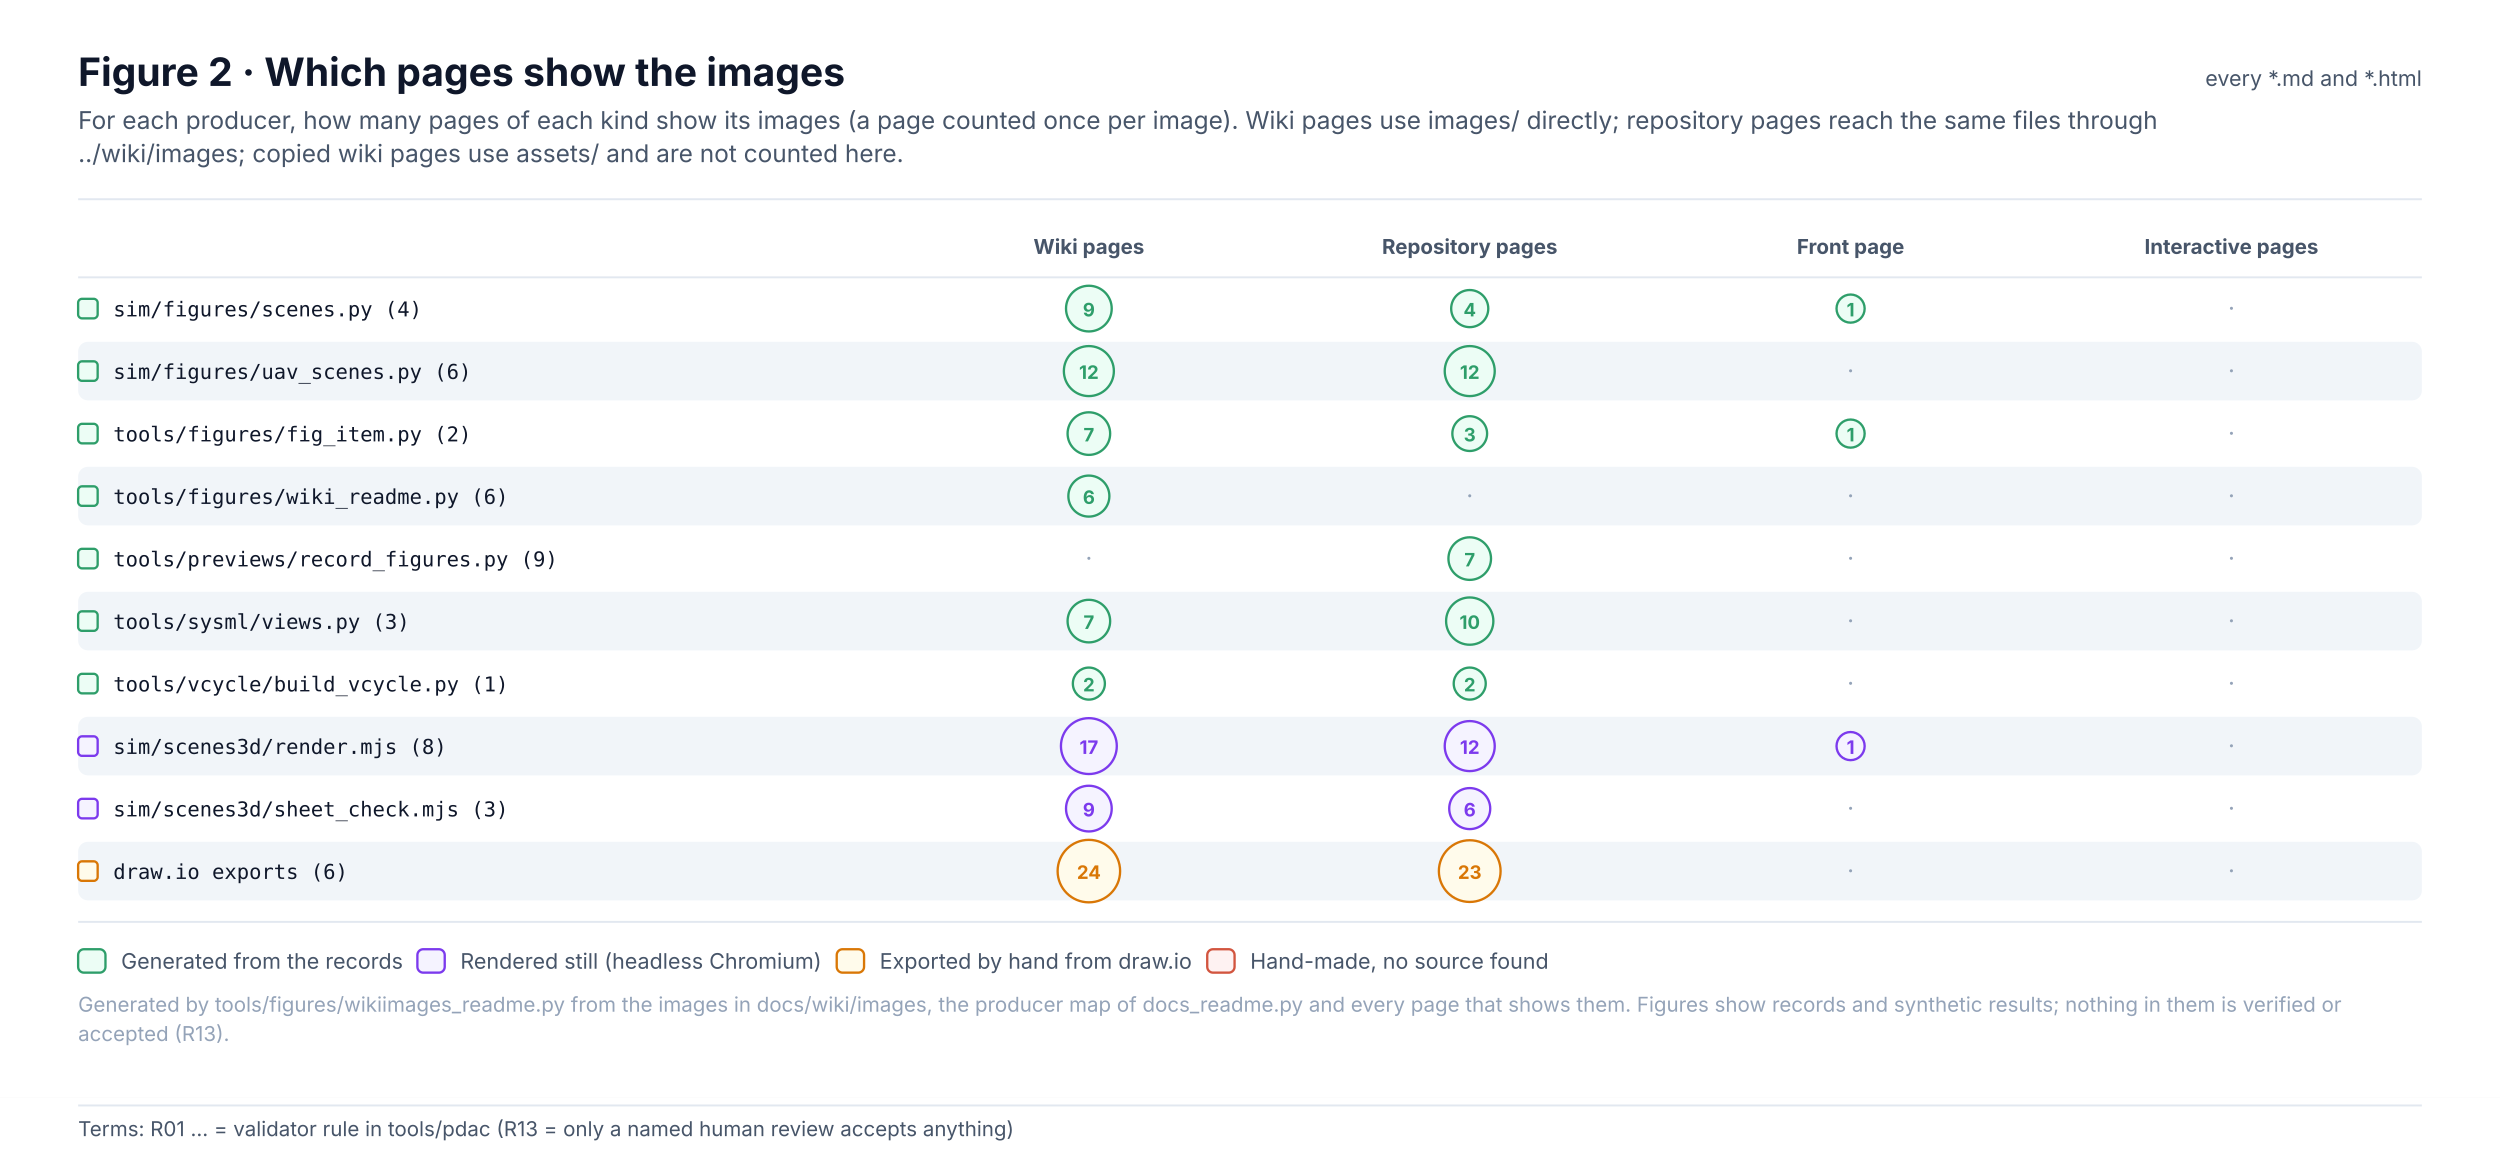
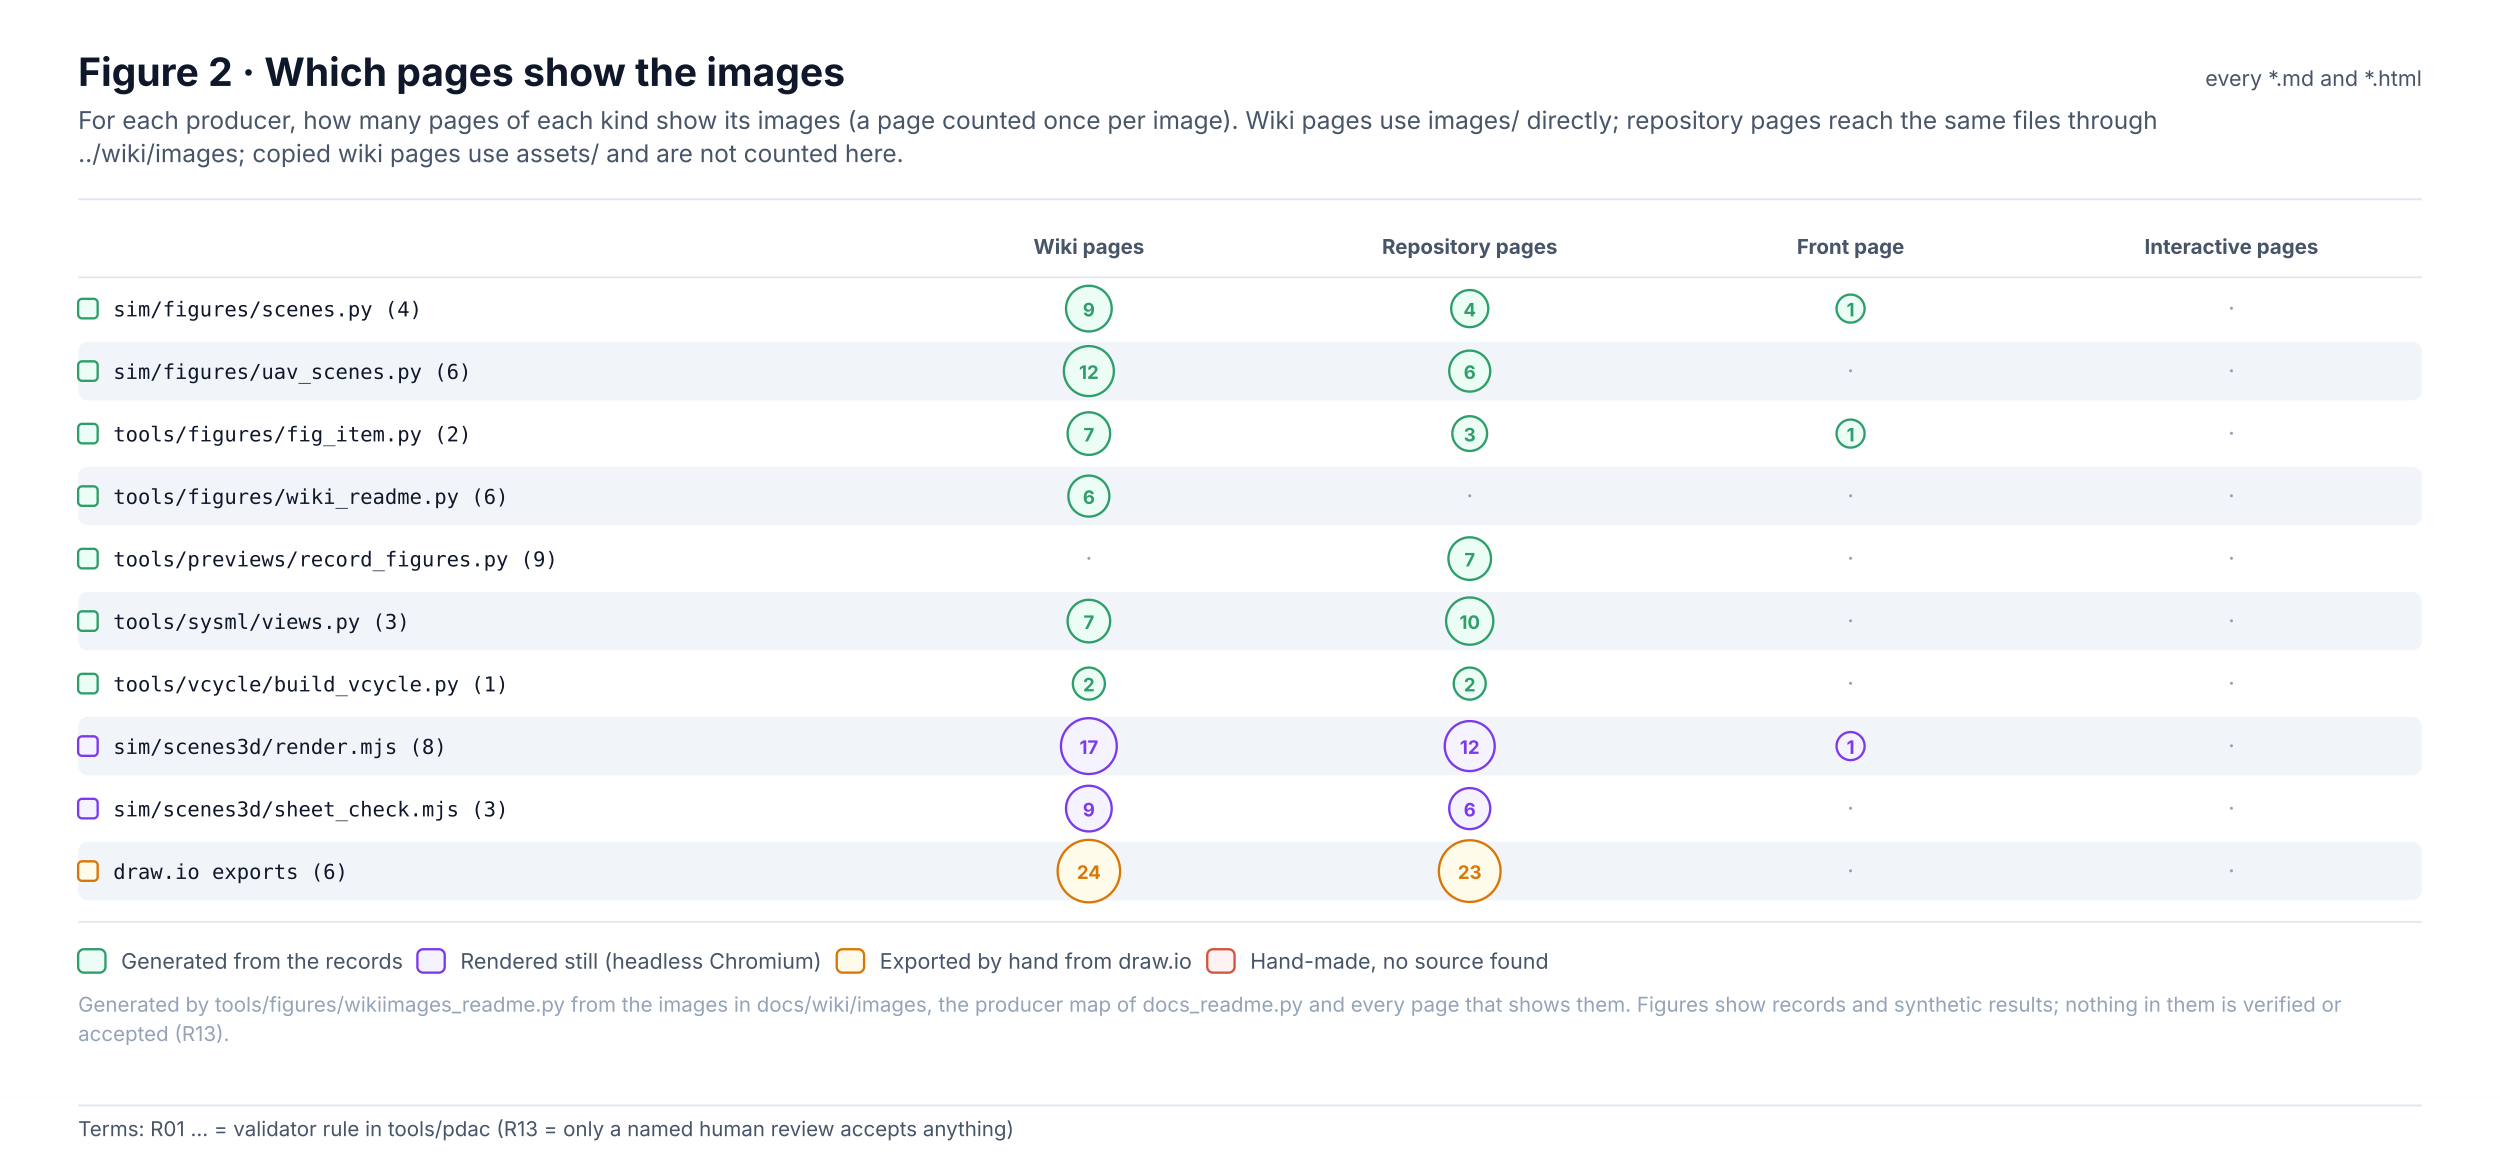
<svg xmlns="http://www.w3.org/2000/svg" width="1280" height="602.1" viewBox="0 0 1280 602.1" font-family="Inter, 'Segoe UI', Helvetica, Arial, sans-serif" role="img">
  <defs>
    <pattern id="hatch" patternUnits="userSpaceOnUse" width="6" height="6" patternTransform="rotate(45)">
      <rect width="6" height="6" fill="#F1F5F9" />
      <line x1="0" y1="0" x2="0" y2="6" stroke="#E2E8F0" stroke-width="2" />
    </pattern>
    <marker id="arr-ink" viewBox="0 0 10 10" refX="9" refY="5" markerWidth="7" markerHeight="7" orient="auto-start-reverse">
      <path d="M0 0 L10 5 L0 10 z" fill="#475569" />
    </marker>
    <marker id="dia-ink" viewBox="0 0 16 10" refX="15" refY="5" markerWidth="12" markerHeight="8" orient="auto-start-reverse">
      <path d="M1 5 L8 1 L15 5 L8 9 z" fill="#475569" />
    </marker>
    <marker id="tri-ink" viewBox="0 0 12 12" refX="11" refY="6" markerWidth="10" markerHeight="10" orient="auto-start-reverse">
      <path d="M1 1 L11 6 L1 11 z" fill="#FFFFFF" stroke="#475569" stroke-width="1.2" />
    </marker>
    <marker id="arr-system" viewBox="0 0 10 10" refX="9" refY="5" markerWidth="7" markerHeight="7" orient="auto-start-reverse">
      <path d="M0 0 L10 5 L0 10 z" fill="#4F46E5" />
    </marker>
    <marker id="dia-system" viewBox="0 0 16 10" refX="15" refY="5" markerWidth="12" markerHeight="8" orient="auto-start-reverse">
      <path d="M1 5 L8 1 L15 5 L8 9 z" fill="#4F46E5" />
    </marker>
    <marker id="tri-system" viewBox="0 0 12 12" refX="11" refY="6" markerWidth="10" markerHeight="10" orient="auto-start-reverse">
      <path d="M1 1 L11 6 L1 11 z" fill="#FFFFFF" stroke="#4F46E5" stroke-width="1.2" />
    </marker>
    <marker id="arr-software" viewBox="0 0 10 10" refX="9" refY="5" markerWidth="7" markerHeight="7" orient="auto-start-reverse">
      <path d="M0 0 L10 5 L0 10 z" fill="#0F766E" />
    </marker>
    <marker id="dia-software" viewBox="0 0 16 10" refX="15" refY="5" markerWidth="12" markerHeight="8" orient="auto-start-reverse">
      <path d="M1 5 L8 1 L15 5 L8 9 z" fill="#0F766E" />
    </marker>
    <marker id="tri-software" viewBox="0 0 12 12" refX="11" refY="6" markerWidth="10" markerHeight="10" orient="auto-start-reverse">
      <path d="M1 1 L11 6 L1 11 z" fill="#FFFFFF" stroke="#0F766E" stroke-width="1.2" />
    </marker>
    <marker id="arr-safety" viewBox="0 0 10 10" refX="9" refY="5" markerWidth="7" markerHeight="7" orient="auto-start-reverse">
      <path d="M0 0 L10 5 L0 10 z" fill="#C2410C" />
    </marker>
    <marker id="dia-safety" viewBox="0 0 16 10" refX="15" refY="5" markerWidth="12" markerHeight="8" orient="auto-start-reverse">
      <path d="M1 5 L8 1 L15 5 L8 9 z" fill="#C2410C" />
    </marker>
    <marker id="tri-safety" viewBox="0 0 12 12" refX="11" refY="6" markerWidth="10" markerHeight="10" orient="auto-start-reverse">
      <path d="M1 1 L11 6 L1 11 z" fill="#FFFFFF" stroke="#C2410C" stroke-width="1.2" />
    </marker>
    <marker id="arr-interface" viewBox="0 0 10 10" refX="9" refY="5" markerWidth="7" markerHeight="7" orient="auto-start-reverse">
      <path d="M0 0 L10 5 L0 10 z" fill="#7C3AED" />
    </marker>
    <marker id="dia-interface" viewBox="0 0 16 10" refX="15" refY="5" markerWidth="12" markerHeight="8" orient="auto-start-reverse">
      <path d="M1 5 L8 1 L15 5 L8 9 z" fill="#7C3AED" />
    </marker>
    <marker id="tri-interface" viewBox="0 0 12 12" refX="11" refY="6" markerWidth="10" markerHeight="10" orient="auto-start-reverse">
      <path d="M1 1 L11 6 L1 11 z" fill="#FFFFFF" stroke="#7C3AED" stroke-width="1.2" />
    </marker>
    <marker id="arr-external" viewBox="0 0 10 10" refX="9" refY="5" markerWidth="7" markerHeight="7" orient="auto-start-reverse">
      <path d="M0 0 L10 5 L0 10 z" fill="#64748B" />
    </marker>
    <marker id="dia-external" viewBox="0 0 16 10" refX="15" refY="5" markerWidth="12" markerHeight="8" orient="auto-start-reverse">
      <path d="M1 5 L8 1 L15 5 L8 9 z" fill="#64748B" />
    </marker>
    <marker id="tri-external" viewBox="0 0 12 12" refX="11" refY="6" markerWidth="10" markerHeight="10" orient="auto-start-reverse">
      <path d="M1 1 L11 6 L1 11 z" fill="#FFFFFF" stroke="#64748B" stroke-width="1.2" />
    </marker>
    <marker id="arr-work" viewBox="0 0 10 10" refX="9" refY="5" markerWidth="7" markerHeight="7" orient="auto-start-reverse">
      <path d="M0 0 L10 5 L0 10 z" fill="#475569" />
    </marker>
    <marker id="dia-work" viewBox="0 0 16 10" refX="15" refY="5" markerWidth="12" markerHeight="8" orient="auto-start-reverse">
      <path d="M1 5 L8 1 L15 5 L8 9 z" fill="#475569" />
    </marker>
    <marker id="tri-work" viewBox="0 0 12 12" refX="11" refY="6" markerWidth="10" markerHeight="10" orient="auto-start-reverse">
      <path d="M1 1 L11 6 L1 11 z" fill="#FFFFFF" stroke="#475569" stroke-width="1.2" />
    </marker>
    <marker id="arr-muted" viewBox="0 0 10 10" refX="9" refY="5" markerWidth="7" markerHeight="7" orient="auto-start-reverse">
      <path d="M0 0 L10 5 L0 10 z" fill="#94A3B8" />
    </marker>
    <marker id="dia-muted" viewBox="0 0 16 10" refX="15" refY="5" markerWidth="12" markerHeight="8" orient="auto-start-reverse">
      <path d="M1 5 L8 1 L15 5 L8 9 z" fill="#94A3B8" />
    </marker>
    <marker id="tri-muted" viewBox="0 0 12 12" refX="11" refY="6" markerWidth="10" markerHeight="10" orient="auto-start-reverse">
      <path d="M1 1 L11 6 L1 11 z" fill="#FFFFFF" stroke="#94A3B8" stroke-width="1.2" />
    </marker>
    <marker id="arr-current" viewBox="0 0 10 10" refX="9" refY="5" markerWidth="7" markerHeight="7" orient="auto-start-reverse">
      <path d="M0 0 L10 5 L0 10 z" fill="#0F172A" />
    </marker>
    <marker id="dia-current" viewBox="0 0 16 10" refX="15" refY="5" markerWidth="12" markerHeight="8" orient="auto-start-reverse">
      <path d="M1 5 L8 1 L15 5 L8 9 z" fill="#0F172A" />
    </marker>
    <marker id="tri-current" viewBox="0 0 12 12" refX="11" refY="6" markerWidth="10" markerHeight="10" orient="auto-start-reverse">
      <path d="M1 1 L11 6 L1 11 z" fill="#FFFFFF" stroke="#0F172A" stroke-width="1.2" />
    </marker>
    <marker id="arr-ok" viewBox="0 0 10 10" refX="9" refY="5" markerWidth="7" markerHeight="7" orient="auto-start-reverse">
      <path d="M0 0 L10 5 L0 10 z" fill="#2E9E6A" />
    </marker>
    <marker id="dia-ok" viewBox="0 0 16 10" refX="15" refY="5" markerWidth="12" markerHeight="8" orient="auto-start-reverse">
      <path d="M1 5 L8 1 L15 5 L8 9 z" fill="#2E9E6A" />
    </marker>
    <marker id="tri-ok" viewBox="0 0 12 12" refX="11" refY="6" markerWidth="10" markerHeight="10" orient="auto-start-reverse">
      <path d="M1 1 L11 6 L1 11 z" fill="#FFFFFF" stroke="#2E9E6A" stroke-width="1.2" />
    </marker>
    <marker id="arr-amber" viewBox="0 0 10 10" refX="9" refY="5" markerWidth="7" markerHeight="7" orient="auto-start-reverse">
      <path d="M0 0 L10 5 L0 10 z" fill="#D97706" />
    </marker>
    <marker id="dia-amber" viewBox="0 0 16 10" refX="15" refY="5" markerWidth="12" markerHeight="8" orient="auto-start-reverse">
      <path d="M1 5 L8 1 L15 5 L8 9 z" fill="#D97706" />
    </marker>
    <marker id="tri-amber" viewBox="0 0 12 12" refX="11" refY="6" markerWidth="10" markerHeight="10" orient="auto-start-reverse">
      <path d="M1 1 L11 6 L1 11 z" fill="#FFFFFF" stroke="#D97706" stroke-width="1.2" />
    </marker>
    <marker id="arr-red" viewBox="0 0 10 10" refX="9" refY="5" markerWidth="7" markerHeight="7" orient="auto-start-reverse">
      <path d="M0 0 L10 5 L0 10 z" fill="#D2553F" />
    </marker>
    <marker id="dia-red" viewBox="0 0 16 10" refX="15" refY="5" markerWidth="12" markerHeight="8" orient="auto-start-reverse">
      <path d="M1 5 L8 1 L15 5 L8 9 z" fill="#D2553F" />
    </marker>
    <marker id="tri-red" viewBox="0 0 12 12" refX="11" refY="6" markerWidth="10" markerHeight="10" orient="auto-start-reverse">
      <path d="M1 1 L11 6 L1 11 z" fill="#FFFFFF" stroke="#D2553F" stroke-width="1.2" />
    </marker>
  </defs>
  <rect x="0" y="0" width="1280" height="562" rx="0" fill="#FFFFFF" stroke="none" stroke-width="0" />
  <text x="40" y="44" font-size="20" fill="#0F172A" font-weight="700">Figure 2 · Which pages show the images</text>
  <text x="40" y="66" font-size="12.5" fill="#475569">For each producer, how many pages of each kind show its images (a page counted once per image). Wiki pages use images/ directly; repository pages reach the same files through</text>
  <text x="40" y="83" font-size="12.5" fill="#475569">../wiki/images; copied wiki pages use assets/ and are not counted here.</text>
  <text x="1240" y="44" font-size="11" fill="#475569" text-anchor="end">every *.md and *.html</text>
  <line x1="40" y1="102" x2="1240" y2="102" stroke="#E2E8F0" stroke-width="1" />
  <text x="557.5" y="130" font-size="10.5" fill="#475569" font-weight="700" text-anchor="middle">Wiki pages</text>
  <text x="752.5" y="130" font-size="10.5" fill="#475569" font-weight="700" text-anchor="middle">Repository pages</text>
  <text x="947.5" y="130" font-size="10.5" fill="#475569" font-weight="700" text-anchor="middle">Front page</text>
  <text x="1142.5" y="130" font-size="10.5" fill="#475569" font-weight="700" text-anchor="middle">Interactive pages</text>
  <line x1="40" y1="142" x2="1240" y2="142" stroke="#E2E8F0" stroke-width="1" />
  <rect x="40" y="153" width="10" height="10" rx="2" fill="#ECFDF5" stroke="#2E9E6A" stroke-width="1.2" />
  <text x="58" y="162" font-size="10.5" fill="#0F172A" font-family="'JetBrains Mono', 'SFMono-Regular', Menlo, Consolas, monospace">sim/figures/scenes.py (4)</text>
  <circle cx="557.5" cy="158.0" r="11.7" fill="#ECFDF5" stroke="#2E9E6A" stroke-width="1.2" />
  <text x="557.5" y="162" font-size="9.5" fill="#2E9E6A" font-weight="700" text-anchor="middle">9</text>
  <circle cx="752.5" cy="158.0" r="9.5" fill="#ECFDF5" stroke="#2E9E6A" stroke-width="1.2" />
  <text x="752.5" y="162" font-size="9.5" fill="#2E9E6A" font-weight="700" text-anchor="middle">4</text>
  <circle cx="947.5" cy="158.0" r="7.2" fill="#ECFDF5" stroke="#2E9E6A" stroke-width="1.2" />
  <text x="947.5" y="162" font-size="9.5" fill="#2E9E6A" font-weight="700" text-anchor="middle">1</text>
  <text x="1142.5" y="162" font-size="12" fill="#94A3B8" text-anchor="middle">·</text>
  <rect x="40" y="175" width="1200" height="30" rx="5" fill="#F1F5F9" stroke="none" stroke-width="0" />
  <rect x="40" y="185" width="10" height="10" rx="2" fill="#ECFDF5" stroke="#2E9E6A" stroke-width="1.2" />
  <text x="58" y="194" font-size="10.5" fill="#0F172A" font-family="'JetBrains Mono', 'SFMono-Regular', Menlo, Consolas, monospace">sim/figures/uav_scenes.py (6)</text>
  <circle cx="557.5" cy="190.0" r="12.8" fill="#ECFDF5" stroke="#2E9E6A" stroke-width="1.2" />
  <text x="557.5" y="194" font-size="9.5" fill="#2E9E6A" font-weight="700" text-anchor="middle">12</text>
-   <circle cx="752.5" cy="190.0" r="12.8" fill="#ECFDF5" stroke="#2E9E6A" stroke-width="1.2" />
-   <text x="752.5" y="194" font-size="9.5" fill="#2E9E6A" font-weight="700" text-anchor="middle">12</text>
+   <circle cx="752.5" cy="190.0" r="10.5" fill="#ECFDF5" stroke="#2E9E6A" stroke-width="1.2" />
+   <text x="752.5" y="194" font-size="9.5" fill="#2E9E6A" font-weight="700" text-anchor="middle">6</text>
  <text x="947.5" y="194" font-size="12" fill="#94A3B8" text-anchor="middle">·</text>
  <text x="1142.5" y="194" font-size="12" fill="#94A3B8" text-anchor="middle">·</text>
  <rect x="40" y="217" width="10" height="10" rx="2" fill="#ECFDF5" stroke="#2E9E6A" stroke-width="1.2" />
  <text x="58" y="226" font-size="10.5" fill="#0F172A" font-family="'JetBrains Mono', 'SFMono-Regular', Menlo, Consolas, monospace">tools/figures/fig_item.py (2)</text>
  <circle cx="557.5" cy="222.0" r="10.9" fill="#ECFDF5" stroke="#2E9E6A" stroke-width="1.2" />
  <text x="557.5" y="226" font-size="9.5" fill="#2E9E6A" font-weight="700" text-anchor="middle">7</text>
  <circle cx="752.5" cy="222.0" r="8.9" fill="#ECFDF5" stroke="#2E9E6A" stroke-width="1.2" />
  <text x="752.5" y="226" font-size="9.5" fill="#2E9E6A" font-weight="700" text-anchor="middle">3</text>
  <circle cx="947.5" cy="222.0" r="7.2" fill="#ECFDF5" stroke="#2E9E6A" stroke-width="1.2" />
  <text x="947.5" y="226" font-size="9.5" fill="#2E9E6A" font-weight="700" text-anchor="middle">1</text>
  <text x="1142.5" y="226" font-size="12" fill="#94A3B8" text-anchor="middle">·</text>
  <rect x="40" y="239" width="1200" height="30" rx="5" fill="#F1F5F9" stroke="none" stroke-width="0" />
  <rect x="40" y="249" width="10" height="10" rx="2" fill="#ECFDF5" stroke="#2E9E6A" stroke-width="1.2" />
  <text x="58" y="258" font-size="10.5" fill="#0F172A" font-family="'JetBrains Mono', 'SFMono-Regular', Menlo, Consolas, monospace">tools/figures/wiki_readme.py (6)</text>
  <circle cx="557.5" cy="254.0" r="10.5" fill="#ECFDF5" stroke="#2E9E6A" stroke-width="1.2" />
  <text x="557.5" y="258" font-size="9.5" fill="#2E9E6A" font-weight="700" text-anchor="middle">6</text>
  <text x="752.5" y="258" font-size="12" fill="#94A3B8" text-anchor="middle">·</text>
  <text x="947.5" y="258" font-size="12" fill="#94A3B8" text-anchor="middle">·</text>
  <text x="1142.5" y="258" font-size="12" fill="#94A3B8" text-anchor="middle">·</text>
  <rect x="40" y="281" width="10" height="10" rx="2" fill="#ECFDF5" stroke="#2E9E6A" stroke-width="1.2" />
  <text x="58" y="290" font-size="10.5" fill="#0F172A" font-family="'JetBrains Mono', 'SFMono-Regular', Menlo, Consolas, monospace">tools/previews/record_figures.py (9)</text>
  <text x="557.5" y="290" font-size="12" fill="#94A3B8" text-anchor="middle">·</text>
  <circle cx="752.5" cy="286.0" r="10.9" fill="#ECFDF5" stroke="#2E9E6A" stroke-width="1.2" />
  <text x="752.5" y="290" font-size="9.5" fill="#2E9E6A" font-weight="700" text-anchor="middle">7</text>
  <text x="947.5" y="290" font-size="12" fill="#94A3B8" text-anchor="middle">·</text>
  <text x="1142.5" y="290" font-size="12" fill="#94A3B8" text-anchor="middle">·</text>
  <rect x="40" y="303" width="1200" height="30" rx="5" fill="#F1F5F9" stroke="none" stroke-width="0" />
  <rect x="40" y="313" width="10" height="10" rx="2" fill="#ECFDF5" stroke="#2E9E6A" stroke-width="1.2" />
  <text x="58" y="322" font-size="10.5" fill="#0F172A" font-family="'JetBrains Mono', 'SFMono-Regular', Menlo, Consolas, monospace">tools/sysml/views.py (3)</text>
  <circle cx="557.5" cy="318.0" r="10.9" fill="#ECFDF5" stroke="#2E9E6A" stroke-width="1.2" />
  <text x="557.5" y="322" font-size="9.5" fill="#2E9E6A" font-weight="700" text-anchor="middle">7</text>
  <circle cx="752.5" cy="318.0" r="12.1" fill="#ECFDF5" stroke="#2E9E6A" stroke-width="1.2" />
  <text x="752.5" y="322" font-size="9.5" fill="#2E9E6A" font-weight="700" text-anchor="middle">10</text>
  <text x="947.5" y="322" font-size="12" fill="#94A3B8" text-anchor="middle">·</text>
  <text x="1142.5" y="322" font-size="12" fill="#94A3B8" text-anchor="middle">·</text>
  <rect x="40" y="345" width="10" height="10" rx="2" fill="#ECFDF5" stroke="#2E9E6A" stroke-width="1.2" />
  <text x="58" y="354" font-size="10.5" fill="#0F172A" font-family="'JetBrains Mono', 'SFMono-Regular', Menlo, Consolas, monospace">tools/vcycle/build_vcycle.py (1)</text>
  <circle cx="557.5" cy="350.0" r="8.2" fill="#ECFDF5" stroke="#2E9E6A" stroke-width="1.2" />
  <text x="557.5" y="354" font-size="9.5" fill="#2E9E6A" font-weight="700" text-anchor="middle">2</text>
  <circle cx="752.5" cy="350.0" r="8.2" fill="#ECFDF5" stroke="#2E9E6A" stroke-width="1.2" />
  <text x="752.5" y="354" font-size="9.5" fill="#2E9E6A" font-weight="700" text-anchor="middle">2</text>
  <text x="947.5" y="354" font-size="12" fill="#94A3B8" text-anchor="middle">·</text>
  <text x="1142.5" y="354" font-size="12" fill="#94A3B8" text-anchor="middle">·</text>
  <rect x="40" y="367" width="1200" height="30" rx="5" fill="#F1F5F9" stroke="none" stroke-width="0" />
  <rect x="40" y="377" width="10" height="10" rx="2" fill="#F5F3FF" stroke="#7C3AED" stroke-width="1.2" />
  <text x="58" y="386" font-size="10.5" fill="#0F172A" font-family="'JetBrains Mono', 'SFMono-Regular', Menlo, Consolas, monospace">sim/scenes3d/render.mjs (8)</text>
  <circle cx="557.5" cy="382.0" r="14.3" fill="#F5F3FF" stroke="#7C3AED" stroke-width="1.2" />
  <text x="557.5" y="386" font-size="9.5" fill="#7C3AED" font-weight="700" text-anchor="middle">17</text>
  <circle cx="752.5" cy="382.0" r="12.8" fill="#F5F3FF" stroke="#7C3AED" stroke-width="1.2" />
  <text x="752.5" y="386" font-size="9.5" fill="#7C3AED" font-weight="700" text-anchor="middle">12</text>
  <circle cx="947.5" cy="382.0" r="7.2" fill="#F5F3FF" stroke="#7C3AED" stroke-width="1.2" />
  <text x="947.5" y="386" font-size="9.5" fill="#7C3AED" font-weight="700" text-anchor="middle">1</text>
  <text x="1142.5" y="386" font-size="12" fill="#94A3B8" text-anchor="middle">·</text>
  <rect x="40" y="409" width="10" height="10" rx="2" fill="#F5F3FF" stroke="#7C3AED" stroke-width="1.2" />
  <text x="58" y="418" font-size="10.5" fill="#0F172A" font-family="'JetBrains Mono', 'SFMono-Regular', Menlo, Consolas, monospace">sim/scenes3d/sheet_check.mjs (3)</text>
  <circle cx="557.5" cy="414.0" r="11.7" fill="#F5F3FF" stroke="#7C3AED" stroke-width="1.2" />
  <text x="557.5" y="418" font-size="9.5" fill="#7C3AED" font-weight="700" text-anchor="middle">9</text>
  <circle cx="752.5" cy="414.0" r="10.5" fill="#F5F3FF" stroke="#7C3AED" stroke-width="1.2" />
  <text x="752.5" y="418" font-size="9.5" fill="#7C3AED" font-weight="700" text-anchor="middle">6</text>
  <text x="947.5" y="418" font-size="12" fill="#94A3B8" text-anchor="middle">·</text>
  <text x="1142.5" y="418" font-size="12" fill="#94A3B8" text-anchor="middle">·</text>
  <rect x="40" y="431" width="1200" height="30" rx="5" fill="#F1F5F9" stroke="none" stroke-width="0" />
  <rect x="40" y="441" width="10" height="10" rx="2" fill="#FFFBEB" stroke="#D97706" stroke-width="1.2" />
  <text x="58" y="450" font-size="10.5" fill="#0F172A" font-family="'JetBrains Mono', 'SFMono-Regular', Menlo, Consolas, monospace">draw.io exports (6)</text>
  <circle cx="557.5" cy="446.0" r="16.0" fill="#FFFBEB" stroke="#D97706" stroke-width="1.2" />
  <text x="557.5" y="450" font-size="9.5" fill="#D97706" font-weight="700" text-anchor="middle">24</text>
  <circle cx="752.5" cy="446.0" r="15.8" fill="#FFFBEB" stroke="#D97706" stroke-width="1.2" />
  <text x="752.5" y="450" font-size="9.5" fill="#D97706" font-weight="700" text-anchor="middle">23</text>
  <text x="947.5" y="450" font-size="12" fill="#94A3B8" text-anchor="middle">·</text>
  <text x="1142.5" y="450" font-size="12" fill="#94A3B8" text-anchor="middle">·</text>
  <line x1="40" y1="472" x2="1240" y2="472" stroke="#E2E8F0" stroke-width="1" />
  <rect x="40" y="486" width="14" height="12" rx="3" fill="#ECFDF5" stroke="#2E9E6A" stroke-width="1.2" />
  <text x="62" y="496" font-size="11" fill="#475569">Generated from the records</text>
  <rect x="213.7" y="486" width="14" height="12" rx="3" fill="#F5F3FF" stroke="#7C3AED" stroke-width="1.2" />
  <text x="235.7" y="496" font-size="11" fill="#475569">Rendered still (headless Chromium)</text>
  <rect x="428.4" y="486" width="14" height="12" rx="3" fill="#FFFBEB" stroke="#D97706" stroke-width="1.2" />
  <text x="450.4" y="496" font-size="11" fill="#475569">Exported by hand from draw.io</text>
  <rect x="618.1" y="486" width="14" height="12" rx="3" fill="#FEF2F2" stroke="#D2553F" stroke-width="1.2" />
  <text x="640.1" y="496" font-size="11" fill="#475569">Hand-made, no source found</text>
  <text x="40" y="518" font-size="10.5" fill="#94A3B8">Generated by tools/figures/wikiimages_readme.py from the images in docs/wiki/images, the producer map of docs_readme.py and every page that shows them. Figures show records and synthetic results; nothing in them is verified or</text>
  <text x="40" y="533" font-size="10.5" fill="#94A3B8">accepted (R13).</text>
  <g class="terms" data-base-h="562">
    <rect x="0" y="562" width="1280" height="40.1" fill="#FFFFFF" />
    <line x1="40" y1="566" x2="1240" y2="566" stroke="#E2E8F0" stroke-width="1" />
    <text x="40" y="581.7" font-size="10.5" fill="#475569" font-family="Inter, 'Segoe UI', Helvetica, Arial, sans-serif">Terms: R01 … = validator rule in tools/pdac (R13 = only a named human review accepts anything)</text>
  </g>
</svg>
